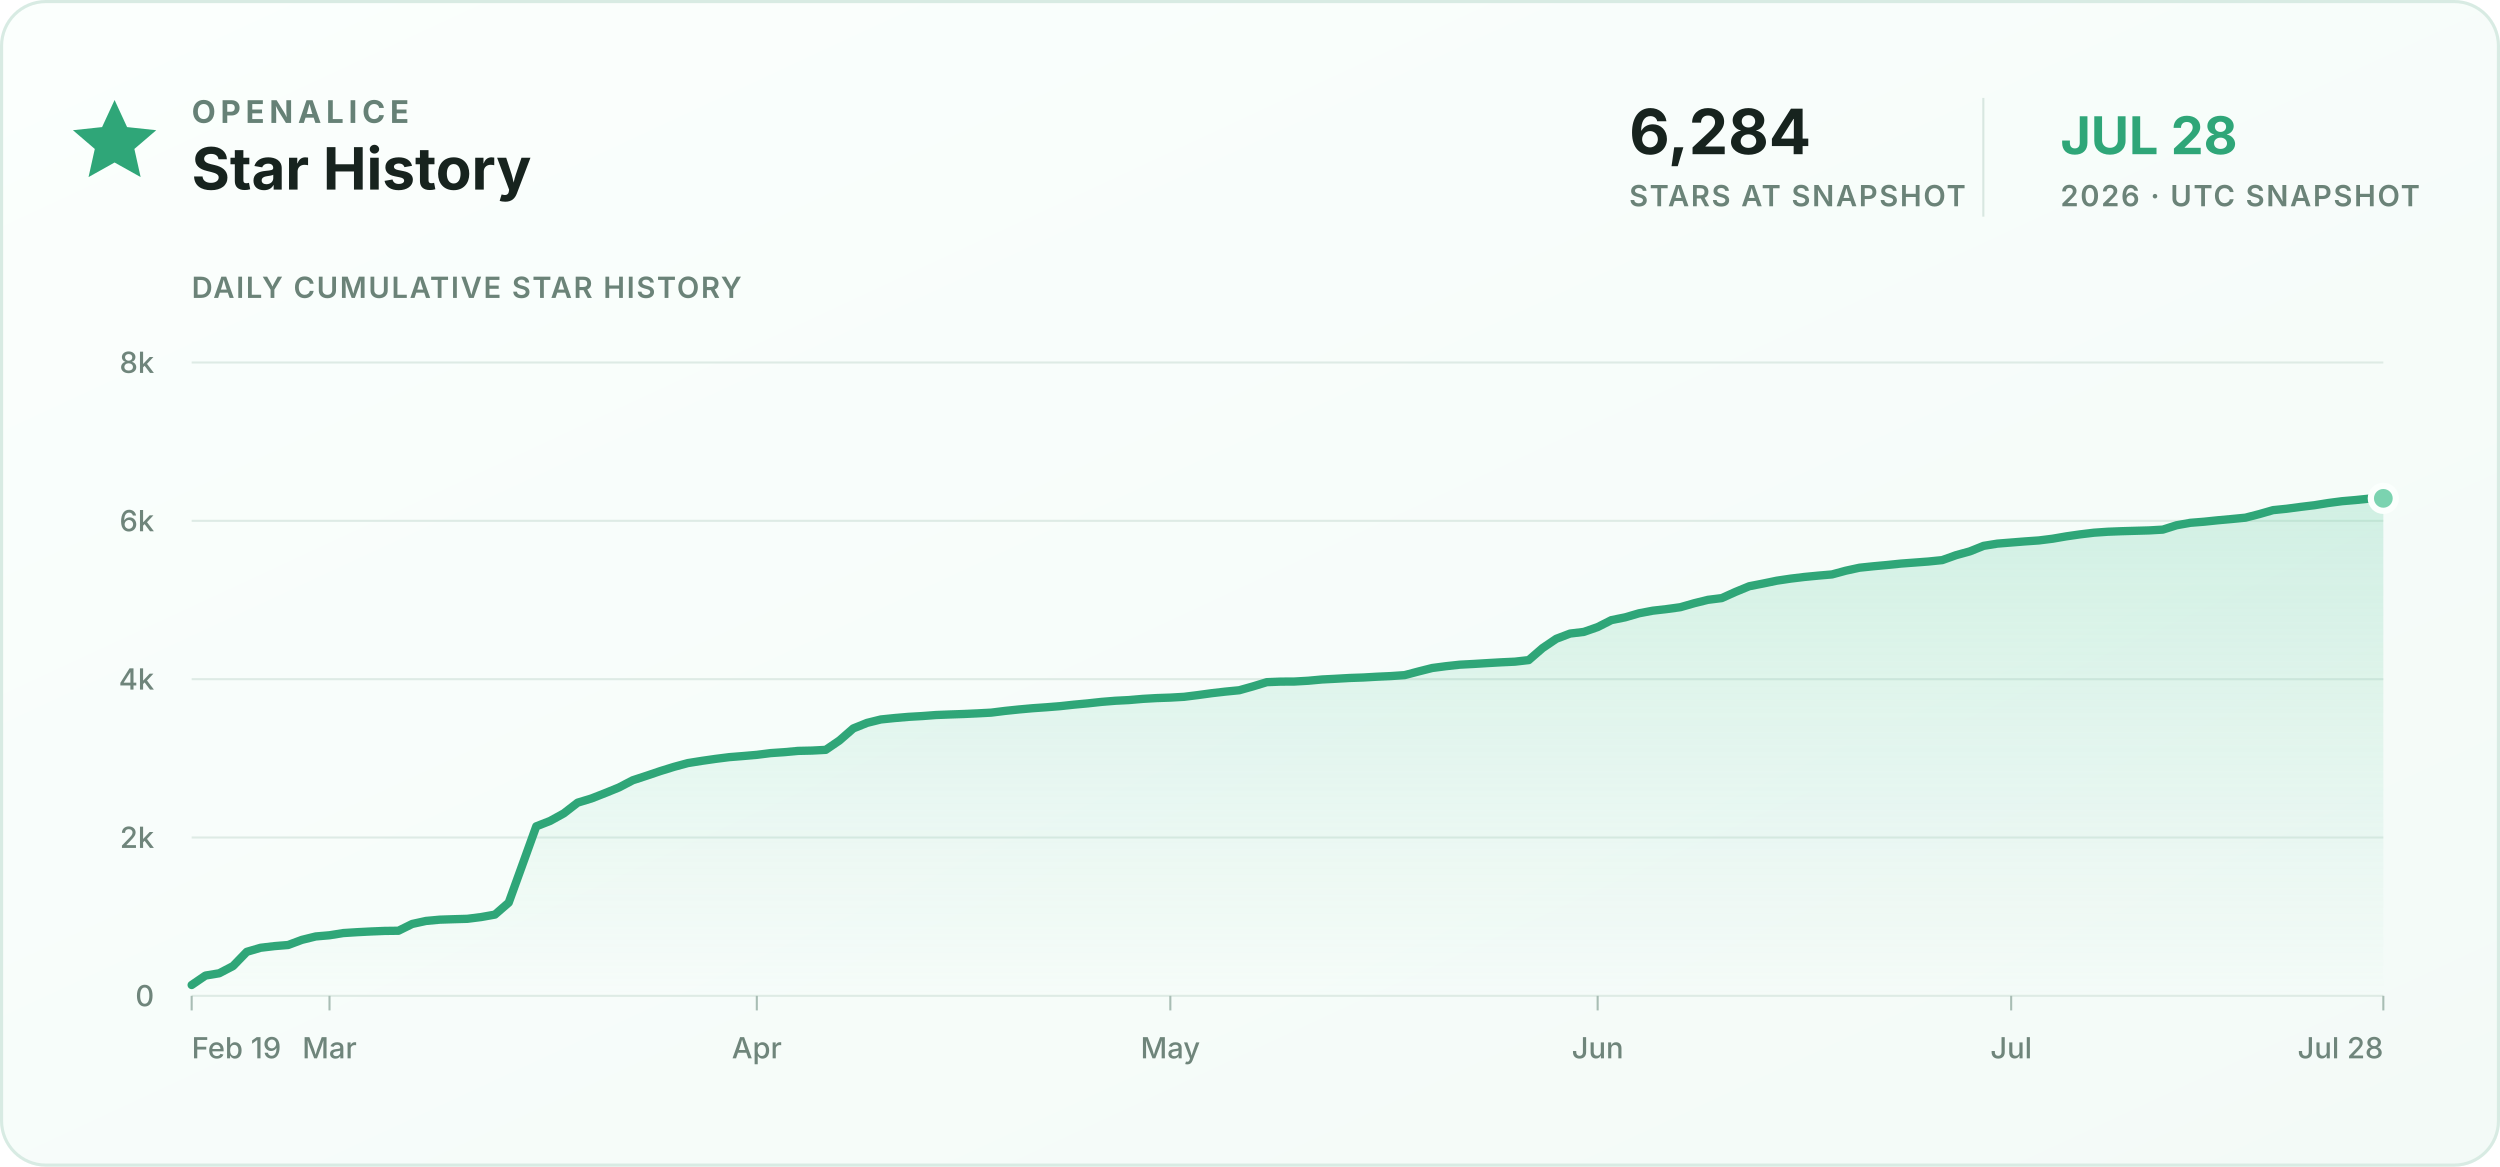
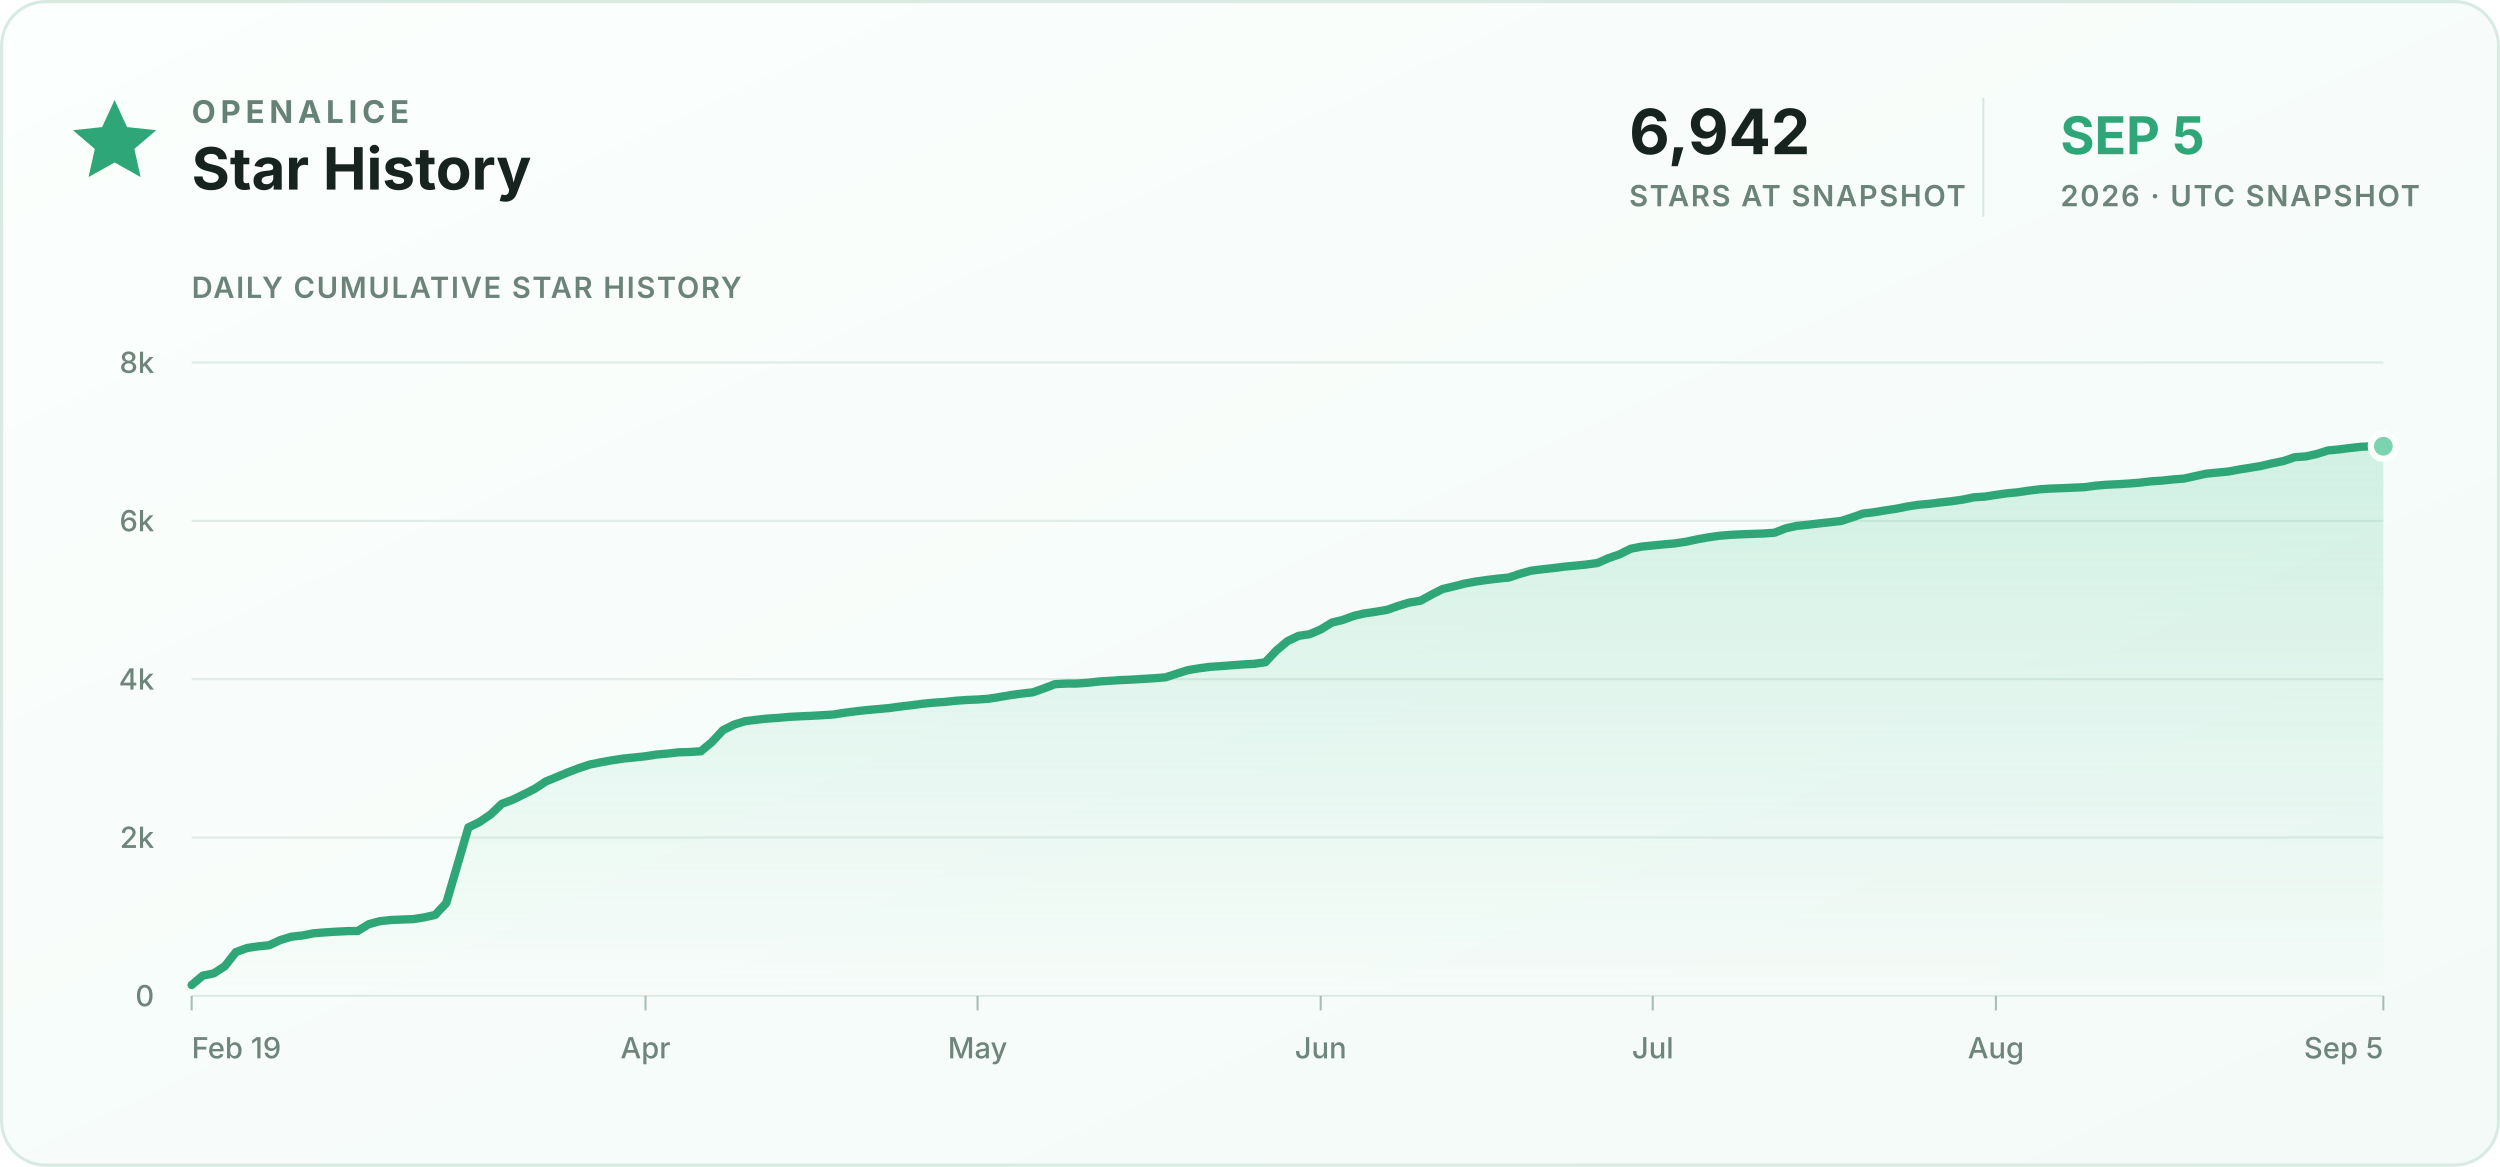
<svg xmlns="http://www.w3.org/2000/svg" width="1200" height="560" viewBox="0 0 1200 560" role="img" aria-labelledby="title description">
  <defs>
    <linearGradient id="background" x1="0" y1="0" x2="1" y2="1">
      <stop offset="0%" stop-color="#fbfffd" />
      <stop offset="100%" stop-color="#f3faf7" />
    </linearGradient>
    <linearGradient id="area" x1="0" y1="0" x2="0" y2="1">
      <stop offset="0%" stop-color="#7bd3b0" stop-opacity="0.30" />
      <stop offset="100%" stop-color="#7bd3b0" stop-opacity="0" />
    </linearGradient>
    <style>
      text { font-family: -apple-system, BlinkMacSystemFont, "Segoe UI", sans-serif; }
      .eyebrow { fill: #668176; font-size: 15px; font-weight: 650; letter-spacing: 2.3px; }
      .title { fill: #17231e; font-size: 28px; font-weight: 720; }
      .metric { fill: #17231e; font-size: 30px; font-weight: 740; }
      .date { fill: #2fa678; font-size: 25px; font-weight: 720; }
      .metric-label { fill: #6b8378; font-size: 14px; font-weight: 580; letter-spacing: 0.8px; }
      .axis-label { fill: #6f857b; font-size: 14px; font-weight: 520; }
      .grid { stroke: #deebe5; stroke-width: 1; }
      .tick { stroke: #a8bdb4; stroke-width: 1; }
    </style>
  </defs>
  <rect width="1200" height="560" rx="22" fill="url(#background)" />
  <rect x="0.75" y="0.75" width="1198.5" height="558.5" rx="21.25" fill="none" stroke="#d8ebe3" stroke-width="1.5" />
  <path d="M 55 48 L 61 61 L 75 62.5 L 64.5 71.5 L 67.5 85 L 55 78 L 42.5 85 L 45.5 71.5 L 35 62.5 L 49 61 Z" fill="#2fa678" />
  <text x="92" y="59" class="eyebrow">OPENALICE</text>
  <text x="92" y="91" class="title">Star History</text>
  <g transform="translate(782 43)">
-     <text x="0" y="31" class="metric">6,284</text>
+     <text x="0" y="31" class="metric">6,942</text>
    <text x="0" y="56" class="metric-label">STARS AT SNAPSHOT</text>
    <line x1="170" y1="4" x2="170" y2="61" stroke="#d8e7e0" />
-     <text x="207" y="31" class="date">JUL 28</text>
+     <text x="207" y="31" class="date">SEP 5</text>
    <text x="207" y="56" class="metric-label">2026 · UTC SNAPSHOT</text>
  </g>
  <text x="92" y="143" class="metric-label">DAILY CUMULATIVE STAR HISTORY</text>
  <line x1="92" y1="478.00" x2="1144" y2="478.00" class="grid" />
  <text x="74" y="483.00" text-anchor="end" class="axis-label">0</text>
  <line x1="92" y1="402.00" x2="1144" y2="402.00" class="grid" />
  <text x="74" y="407.00" text-anchor="end" class="axis-label">2k</text>
  <line x1="92" y1="326.00" x2="1144" y2="326.00" class="grid" />
  <text x="74" y="331.00" text-anchor="end" class="axis-label">4k</text>
  <line x1="92" y1="250.00" x2="1144" y2="250.00" class="grid" />
  <text x="74" y="255.00" text-anchor="end" class="axis-label">6k</text>
  <line x1="92" y1="174.00" x2="1144" y2="174.00" class="grid" />
  <text x="74" y="179.00" text-anchor="end" class="axis-label">8k</text>
  <line x1="92.00" y1="478" x2="92.00" y2="485" class="tick" />
  <text x="92.00" y="508" text-anchor="start" class="axis-label">Feb 19</text>
-   <line x1="158.16" y1="478" x2="158.16" y2="485" class="tick" />
-   <text x="158.16" y="508" text-anchor="middle" class="axis-label">Mar</text>
-   <line x1="363.27" y1="478" x2="363.27" y2="485" class="tick" />
-   <text x="363.27" y="508" text-anchor="middle" class="axis-label">Apr</text>
-   <line x1="561.76" y1="478" x2="561.76" y2="485" class="tick" />
-   <text x="561.76" y="508" text-anchor="middle" class="axis-label">May</text>
-   <line x1="766.87" y1="478" x2="766.87" y2="485" class="tick" />
-   <text x="766.87" y="508" text-anchor="middle" class="axis-label">Jun</text>
-   <line x1="965.36" y1="478" x2="965.36" y2="485" class="tick" />
-   <text x="965.36" y="508" text-anchor="middle" class="axis-label">Jul</text>
+   <line x1="309.84" y1="478" x2="309.84" y2="485" class="tick" />
+   <text x="309.84" y="508" text-anchor="middle" class="axis-label">Apr</text>
+   <line x1="469.23" y1="478" x2="469.23" y2="485" class="tick" />
+   <text x="469.23" y="508" text-anchor="middle" class="axis-label">May</text>
+   <line x1="633.94" y1="478" x2="633.94" y2="485" class="tick" />
+   <text x="633.94" y="508" text-anchor="middle" class="axis-label">Jun</text>
+   <line x1="793.33" y1="478" x2="793.33" y2="485" class="tick" />
+   <text x="793.33" y="508" text-anchor="middle" class="axis-label">Jul</text>
+   <line x1="958.04" y1="478" x2="958.04" y2="485" class="tick" />
+   <text x="958.04" y="508" text-anchor="middle" class="axis-label">Aug</text>
  <line x1="1144.00" y1="478" x2="1144.00" y2="485" class="tick" />
-   <text x="1144.00" y="508" text-anchor="end" class="axis-label">Jul 28</text>
-   <path d="M 92.00 472.79 L 98.62 468.27 L 105.23 467.17 L 111.85 463.71 L 118.47 456.87 L 125.08 454.93 L 131.70 454.14 L 138.31 453.60 L 144.93 451.13 L 151.55 449.50 L 158.16 448.93 L 164.78 447.87 L 171.40 447.45 L 178.01 447.11 L 184.63 446.84 L 191.25 446.76 L 197.86 443.50 L 204.48 442.05 L 211.09 441.44 L 217.71 441.22 L 224.33 441.03 L 230.94 440.19 L 237.56 439.01 L 244.18 433.27 L 250.79 415.00 L 257.41 396.64 L 264.03 394.06 L 270.64 390.41 L 277.26 385.28 L 283.87 383.27 L 290.49 380.68 L 297.11 377.98 L 303.72 374.53 L 310.34 372.36 L 316.96 370.12 L 323.57 368.07 L 330.19 366.28 L 336.81 365.22 L 343.42 364.27 L 350.04 363.43 L 356.65 362.90 L 363.27 362.33 L 369.89 361.49 L 376.50 361.04 L 383.12 360.43 L 389.74 360.28 L 396.35 359.93 L 402.97 355.41 L 409.58 349.64 L 416.20 346.98 L 422.82 345.34 L 429.43 344.66 L 436.05 344.09 L 442.67 343.71 L 449.28 343.21 L 455.90 342.95 L 462.52 342.72 L 469.13 342.42 L 475.75 342.07 L 482.36 341.24 L 488.98 340.55 L 495.60 339.95 L 502.21 339.49 L 508.83 338.96 L 515.45 338.24 L 522.06 337.63 L 528.68 336.91 L 535.30 336.37 L 541.91 336.03 L 548.53 335.46 L 555.14 335.08 L 561.76 334.85 L 568.38 334.47 L 574.99 333.64 L 581.61 332.73 L 588.23 331.97 L 594.84 331.32 L 601.46 329.46 L 608.08 327.44 L 614.69 327.18 L 621.31 327.14 L 627.92 326.76 L 634.54 326.15 L 641.16 325.81 L 647.77 325.43 L 654.39 325.20 L 661.01 324.82 L 667.62 324.52 L 674.24 324.06 L 680.86 322.31 L 687.47 320.64 L 694.09 319.77 L 700.70 319.05 L 707.32 318.70 L 713.94 318.29 L 720.55 317.91 L 727.17 317.60 L 733.79 316.84 L 740.40 311.10 L 747.02 306.62 L 753.64 304.11 L 760.25 303.31 L 766.87 301.00 L 773.48 297.65 L 780.10 296.32 L 786.72 294.38 L 793.33 293.13 L 799.95 292.37 L 806.57 291.46 L 813.18 289.56 L 819.80 287.92 L 826.42 287.09 L 833.03 284.12 L 839.65 281.39 L 846.26 280.10 L 852.88 278.73 L 859.50 277.74 L 866.11 276.94 L 872.73 276.30 L 879.35 275.73 L 885.96 273.94 L 892.58 272.50 L 899.19 271.81 L 905.81 271.20 L 912.43 270.52 L 919.04 270.03 L 925.66 269.53 L 932.28 268.85 L 938.89 266.49 L 945.51 264.67 L 952.13 262.01 L 958.74 260.94 L 965.36 260.41 L 971.97 259.88 L 978.59 259.42 L 985.21 258.59 L 991.82 257.45 L 998.44 256.50 L 1005.06 255.70 L 1011.67 255.24 L 1018.29 254.98 L 1024.91 254.79 L 1031.52 254.60 L 1038.14 254.22 L 1044.75 252.13 L 1051.37 250.95 L 1057.99 250.42 L 1064.60 249.73 L 1071.22 249.13 L 1077.84 248.48 L 1084.45 246.77 L 1091.07 244.87 L 1097.69 244.19 L 1104.30 243.31 L 1110.92 242.51 L 1117.53 241.45 L 1124.15 240.58 L 1130.77 240.01 L 1137.38 239.32 L 1144.00 239.21 L 1144.00 478 L 92 478 Z" fill="url(#area)" />
-   <path d="M 92.00 472.79 L 98.62 468.27 L 105.23 467.17 L 111.85 463.71 L 118.47 456.87 L 125.08 454.93 L 131.70 454.14 L 138.31 453.60 L 144.93 451.13 L 151.55 449.50 L 158.16 448.93 L 164.78 447.87 L 171.40 447.45 L 178.01 447.11 L 184.63 446.84 L 191.25 446.76 L 197.86 443.50 L 204.48 442.05 L 211.09 441.44 L 217.71 441.22 L 224.33 441.03 L 230.94 440.19 L 237.56 439.01 L 244.18 433.27 L 250.79 415.00 L 257.41 396.64 L 264.03 394.06 L 270.64 390.41 L 277.26 385.28 L 283.87 383.27 L 290.49 380.68 L 297.11 377.98 L 303.72 374.53 L 310.34 372.36 L 316.96 370.12 L 323.57 368.07 L 330.19 366.28 L 336.81 365.22 L 343.42 364.27 L 350.04 363.43 L 356.65 362.90 L 363.27 362.33 L 369.89 361.49 L 376.50 361.04 L 383.12 360.43 L 389.74 360.28 L 396.35 359.93 L 402.97 355.41 L 409.58 349.64 L 416.20 346.98 L 422.82 345.34 L 429.43 344.66 L 436.05 344.09 L 442.67 343.71 L 449.28 343.21 L 455.90 342.95 L 462.52 342.72 L 469.13 342.42 L 475.75 342.07 L 482.36 341.24 L 488.98 340.55 L 495.60 339.95 L 502.21 339.49 L 508.83 338.96 L 515.45 338.24 L 522.06 337.63 L 528.68 336.91 L 535.30 336.37 L 541.91 336.03 L 548.53 335.46 L 555.14 335.08 L 561.76 334.85 L 568.38 334.47 L 574.99 333.64 L 581.61 332.73 L 588.23 331.97 L 594.84 331.32 L 601.46 329.46 L 608.08 327.44 L 614.69 327.18 L 621.31 327.14 L 627.92 326.76 L 634.54 326.15 L 641.16 325.81 L 647.77 325.43 L 654.39 325.20 L 661.01 324.82 L 667.62 324.52 L 674.24 324.06 L 680.86 322.31 L 687.47 320.64 L 694.09 319.77 L 700.70 319.05 L 707.32 318.70 L 713.94 318.29 L 720.55 317.91 L 727.17 317.60 L 733.79 316.84 L 740.40 311.10 L 747.02 306.62 L 753.64 304.11 L 760.25 303.31 L 766.87 301.00 L 773.48 297.65 L 780.10 296.32 L 786.72 294.38 L 793.33 293.13 L 799.95 292.37 L 806.57 291.46 L 813.18 289.56 L 819.80 287.92 L 826.42 287.09 L 833.03 284.12 L 839.65 281.39 L 846.26 280.10 L 852.88 278.73 L 859.50 277.74 L 866.11 276.94 L 872.73 276.30 L 879.35 275.73 L 885.96 273.94 L 892.58 272.50 L 899.19 271.81 L 905.81 271.20 L 912.43 270.52 L 919.04 270.03 L 925.66 269.53 L 932.28 268.85 L 938.89 266.49 L 945.51 264.67 L 952.13 262.01 L 958.74 260.94 L 965.36 260.41 L 971.97 259.88 L 978.59 259.42 L 985.21 258.59 L 991.82 257.45 L 998.44 256.50 L 1005.06 255.70 L 1011.67 255.24 L 1018.29 254.98 L 1024.91 254.79 L 1031.52 254.60 L 1038.14 254.22 L 1044.75 252.13 L 1051.37 250.95 L 1057.99 250.42 L 1064.60 249.73 L 1071.22 249.13 L 1077.84 248.48 L 1084.45 246.77 L 1091.07 244.87 L 1097.69 244.19 L 1104.30 243.31 L 1110.92 242.51 L 1117.53 241.45 L 1124.15 240.58 L 1130.77 240.01 L 1137.38 239.32 L 1144.00 239.21" fill="none" stroke="#2fa678" stroke-width="4" stroke-linejoin="round" stroke-linecap="round" />
-   <circle cx="1144.00" cy="239.21" r="6" fill="#7bd3b0" stroke="#fbfffd" stroke-width="3" />
+   <text x="1144.00" y="508" text-anchor="end" class="axis-label">Sep 5</text>
+   <path d="M 92.00 472.79 L 97.31 468.31 L 102.63 467.21 L 107.94 463.75 L 113.25 456.99 L 118.57 455.05 L 123.88 454.25 L 129.19 453.72 L 134.51 451.25 L 139.82 449.61 L 145.13 449.04 L 150.44 447.98 L 155.76 447.56 L 161.07 447.22 L 166.38 446.95 L 171.70 446.88 L 177.01 443.61 L 182.32 442.17 L 187.64 441.60 L 192.95 441.37 L 198.26 441.18 L 203.58 440.34 L 208.89 439.16 L 214.20 433.46 L 219.52 415.38 L 224.83 397.14 L 230.14 394.59 L 235.45 390.98 L 240.77 385.89 L 246.08 383.87 L 251.39 381.29 L 256.71 378.59 L 262.02 375.10 L 267.33 372.93 L 272.65 370.69 L 277.96 368.67 L 283.27 366.93 L 288.59 365.86 L 293.90 364.91 L 299.21 364.11 L 304.53 363.58 L 309.84 363.01 L 315.15 362.18 L 320.46 361.72 L 325.78 361.11 L 331.09 360.96 L 336.40 360.62 L 341.72 356.17 L 347.03 350.47 L 352.34 347.81 L 357.66 346.18 L 362.97 345.49 L 368.28 344.92 L 373.60 344.58 L 378.91 344.09 L 384.22 343.82 L 389.54 343.59 L 394.85 343.29 L 400.16 342.95 L 405.47 342.11 L 410.79 341.43 L 416.10 340.82 L 421.41 340.36 L 426.73 339.87 L 432.04 339.15 L 437.35 338.54 L 442.67 337.82 L 447.98 337.29 L 453.29 336.94 L 458.61 336.37 L 463.92 335.99 L 469.23 335.77 L 474.55 335.39 L 479.86 334.55 L 485.17 333.64 L 490.48 332.92 L 495.80 332.31 L 501.11 330.41 L 506.42 328.39 L 511.74 328.13 L 517.05 328.09 L 522.36 327.71 L 527.68 327.10 L 532.99 326.76 L 538.30 326.42 L 543.62 326.19 L 548.93 325.85 L 554.24 325.54 L 559.56 325.09 L 564.87 323.34 L 570.18 321.67 L 575.49 320.79 L 580.81 320.07 L 586.12 319.73 L 591.43 319.31 L 596.75 318.93 L 602.06 318.63 L 607.37 317.87 L 612.69 312.21 L 618.00 307.76 L 623.31 305.21 L 628.63 304.42 L 633.94 302.14 L 639.25 298.87 L 644.57 297.54 L 649.88 295.60 L 655.19 294.38 L 660.51 293.62 L 665.82 292.71 L 671.13 290.85 L 676.44 289.22 L 681.76 288.38 L 687.07 285.49 L 692.38 282.76 L 697.70 281.50 L 703.01 280.13 L 708.32 279.15 L 713.64 278.39 L 718.95 277.74 L 724.26 277.21 L 729.58 275.42 L 734.89 273.94 L 740.20 273.26 L 745.52 272.69 L 750.83 272.00 L 756.14 271.51 L 761.45 270.98 L 766.77 270.25 L 772.08 267.90 L 777.39 266.07 L 782.71 263.41 L 788.02 262.35 L 793.33 261.82 L 798.65 261.29 L 803.96 260.83 L 809.27 260.03 L 814.59 258.89 L 819.90 257.94 L 825.21 257.18 L 830.53 256.73 L 835.84 256.46 L 841.15 256.27 L 846.46 256.08 L 851.78 255.70 L 857.09 253.61 L 862.40 252.43 L 867.72 251.90 L 873.03 251.25 L 878.34 250.68 L 883.66 250.08 L 888.97 248.37 L 894.28 246.50 L 899.60 245.86 L 904.91 244.98 L 910.22 244.19 L 915.54 243.12 L 920.85 242.29 L 926.16 241.83 L 931.47 241.15 L 936.79 240.58 L 942.10 239.82 L 947.41 238.71 L 952.73 238.37 L 958.04 237.54 L 963.35 236.78 L 968.67 236.28 L 973.98 235.48 L 979.29 234.84 L 984.61 234.50 L 989.92 234.31 L 995.23 234.08 L 1000.55 233.85 L 1005.86 233.13 L 1011.17 232.67 L 1016.48 232.44 L 1021.80 232.10 L 1027.11 231.68 L 1032.42 231.04 L 1037.74 230.70 L 1043.05 230.13 L 1048.36 229.71 L 1053.68 228.53 L 1058.99 227.35 L 1064.30 226.86 L 1069.62 226.33 L 1074.93 225.34 L 1080.24 224.50 L 1085.56 223.59 L 1090.87 222.34 L 1096.18 221.27 L 1101.49 219.45 L 1106.81 219.07 L 1112.12 217.89 L 1117.43 216.22 L 1122.75 215.72 L 1128.06 215.04 L 1133.37 214.43 L 1138.69 214.24 L 1144.00 214.20 L 1144.00 478 L 92 478 Z" fill="url(#area)" />
+   <path d="M 92.00 472.79 L 97.31 468.31 L 102.63 467.21 L 107.94 463.75 L 113.25 456.99 L 118.57 455.05 L 123.88 454.25 L 129.19 453.72 L 134.51 451.25 L 139.82 449.61 L 145.13 449.04 L 150.44 447.98 L 155.76 447.56 L 161.07 447.22 L 166.38 446.95 L 171.70 446.88 L 177.01 443.61 L 182.32 442.17 L 187.64 441.60 L 192.95 441.37 L 198.26 441.18 L 203.58 440.34 L 208.89 439.16 L 214.20 433.46 L 219.52 415.38 L 224.83 397.14 L 230.14 394.59 L 235.45 390.98 L 240.77 385.89 L 246.08 383.87 L 251.39 381.29 L 256.71 378.59 L 262.02 375.10 L 267.33 372.93 L 272.65 370.69 L 277.96 368.67 L 283.27 366.93 L 288.59 365.86 L 293.90 364.91 L 299.21 364.11 L 304.53 363.58 L 309.84 363.01 L 315.15 362.18 L 320.46 361.72 L 325.78 361.11 L 331.09 360.96 L 336.40 360.62 L 341.72 356.17 L 347.03 350.47 L 352.34 347.81 L 357.66 346.18 L 362.97 345.49 L 368.28 344.92 L 373.60 344.58 L 378.91 344.09 L 384.22 343.82 L 389.54 343.59 L 394.85 343.29 L 400.16 342.95 L 405.47 342.11 L 410.79 341.43 L 416.10 340.82 L 421.41 340.36 L 426.73 339.87 L 432.04 339.15 L 437.35 338.54 L 442.67 337.82 L 447.98 337.29 L 453.29 336.94 L 458.61 336.37 L 463.92 335.99 L 469.23 335.77 L 474.55 335.39 L 479.86 334.55 L 485.17 333.64 L 490.48 332.92 L 495.80 332.31 L 501.11 330.41 L 506.42 328.39 L 511.74 328.13 L 517.05 328.09 L 522.36 327.71 L 527.68 327.10 L 532.99 326.76 L 538.30 326.42 L 543.62 326.19 L 548.93 325.85 L 554.24 325.54 L 559.56 325.09 L 564.87 323.34 L 570.18 321.67 L 575.49 320.79 L 580.81 320.07 L 586.12 319.73 L 591.43 319.31 L 596.75 318.93 L 602.06 318.63 L 607.37 317.87 L 612.69 312.21 L 618.00 307.76 L 623.31 305.21 L 628.63 304.42 L 633.94 302.14 L 639.25 298.87 L 644.57 297.54 L 649.88 295.60 L 655.19 294.38 L 660.51 293.62 L 665.82 292.71 L 671.13 290.85 L 676.44 289.22 L 681.76 288.38 L 687.07 285.49 L 692.38 282.76 L 697.70 281.50 L 703.01 280.13 L 708.32 279.15 L 713.64 278.39 L 718.95 277.74 L 724.26 277.21 L 729.58 275.42 L 734.89 273.94 L 740.20 273.26 L 745.52 272.69 L 750.83 272.00 L 756.14 271.51 L 761.45 270.98 L 766.77 270.25 L 772.08 267.90 L 777.39 266.07 L 782.71 263.41 L 788.02 262.35 L 793.33 261.82 L 798.65 261.29 L 803.96 260.83 L 809.27 260.03 L 814.59 258.89 L 819.90 257.94 L 825.21 257.18 L 830.53 256.73 L 835.84 256.46 L 841.15 256.27 L 846.46 256.08 L 851.78 255.70 L 857.09 253.61 L 862.40 252.43 L 867.72 251.90 L 873.03 251.25 L 878.34 250.68 L 883.66 250.08 L 888.97 248.37 L 894.28 246.50 L 899.60 245.86 L 904.91 244.98 L 910.22 244.19 L 915.54 243.12 L 920.85 242.29 L 926.16 241.83 L 931.47 241.15 L 936.79 240.58 L 942.10 239.82 L 947.41 238.71 L 952.73 238.37 L 958.04 237.54 L 963.35 236.78 L 968.67 236.28 L 973.98 235.48 L 979.29 234.84 L 984.61 234.50 L 989.92 234.31 L 995.23 234.08 L 1000.55 233.85 L 1005.86 233.13 L 1011.17 232.67 L 1016.48 232.44 L 1021.80 232.10 L 1027.11 231.68 L 1032.42 231.04 L 1037.74 230.70 L 1043.05 230.13 L 1048.36 229.71 L 1053.68 228.53 L 1058.99 227.35 L 1064.30 226.86 L 1069.62 226.33 L 1074.93 225.34 L 1080.24 224.50 L 1085.56 223.59 L 1090.87 222.34 L 1096.18 221.27 L 1101.49 219.45 L 1106.81 219.07 L 1112.12 217.89 L 1117.43 216.22 L 1122.75 215.72 L 1128.06 215.04 L 1133.37 214.43 L 1138.69 214.24 L 1144.00 214.20" fill="none" stroke="#2fa678" stroke-width="4" stroke-linejoin="round" stroke-linecap="round" />
+   <circle cx="1144.00" cy="214.20" r="6" fill="#7bd3b0" stroke="#fbfffd" stroke-width="3" />
</svg>
